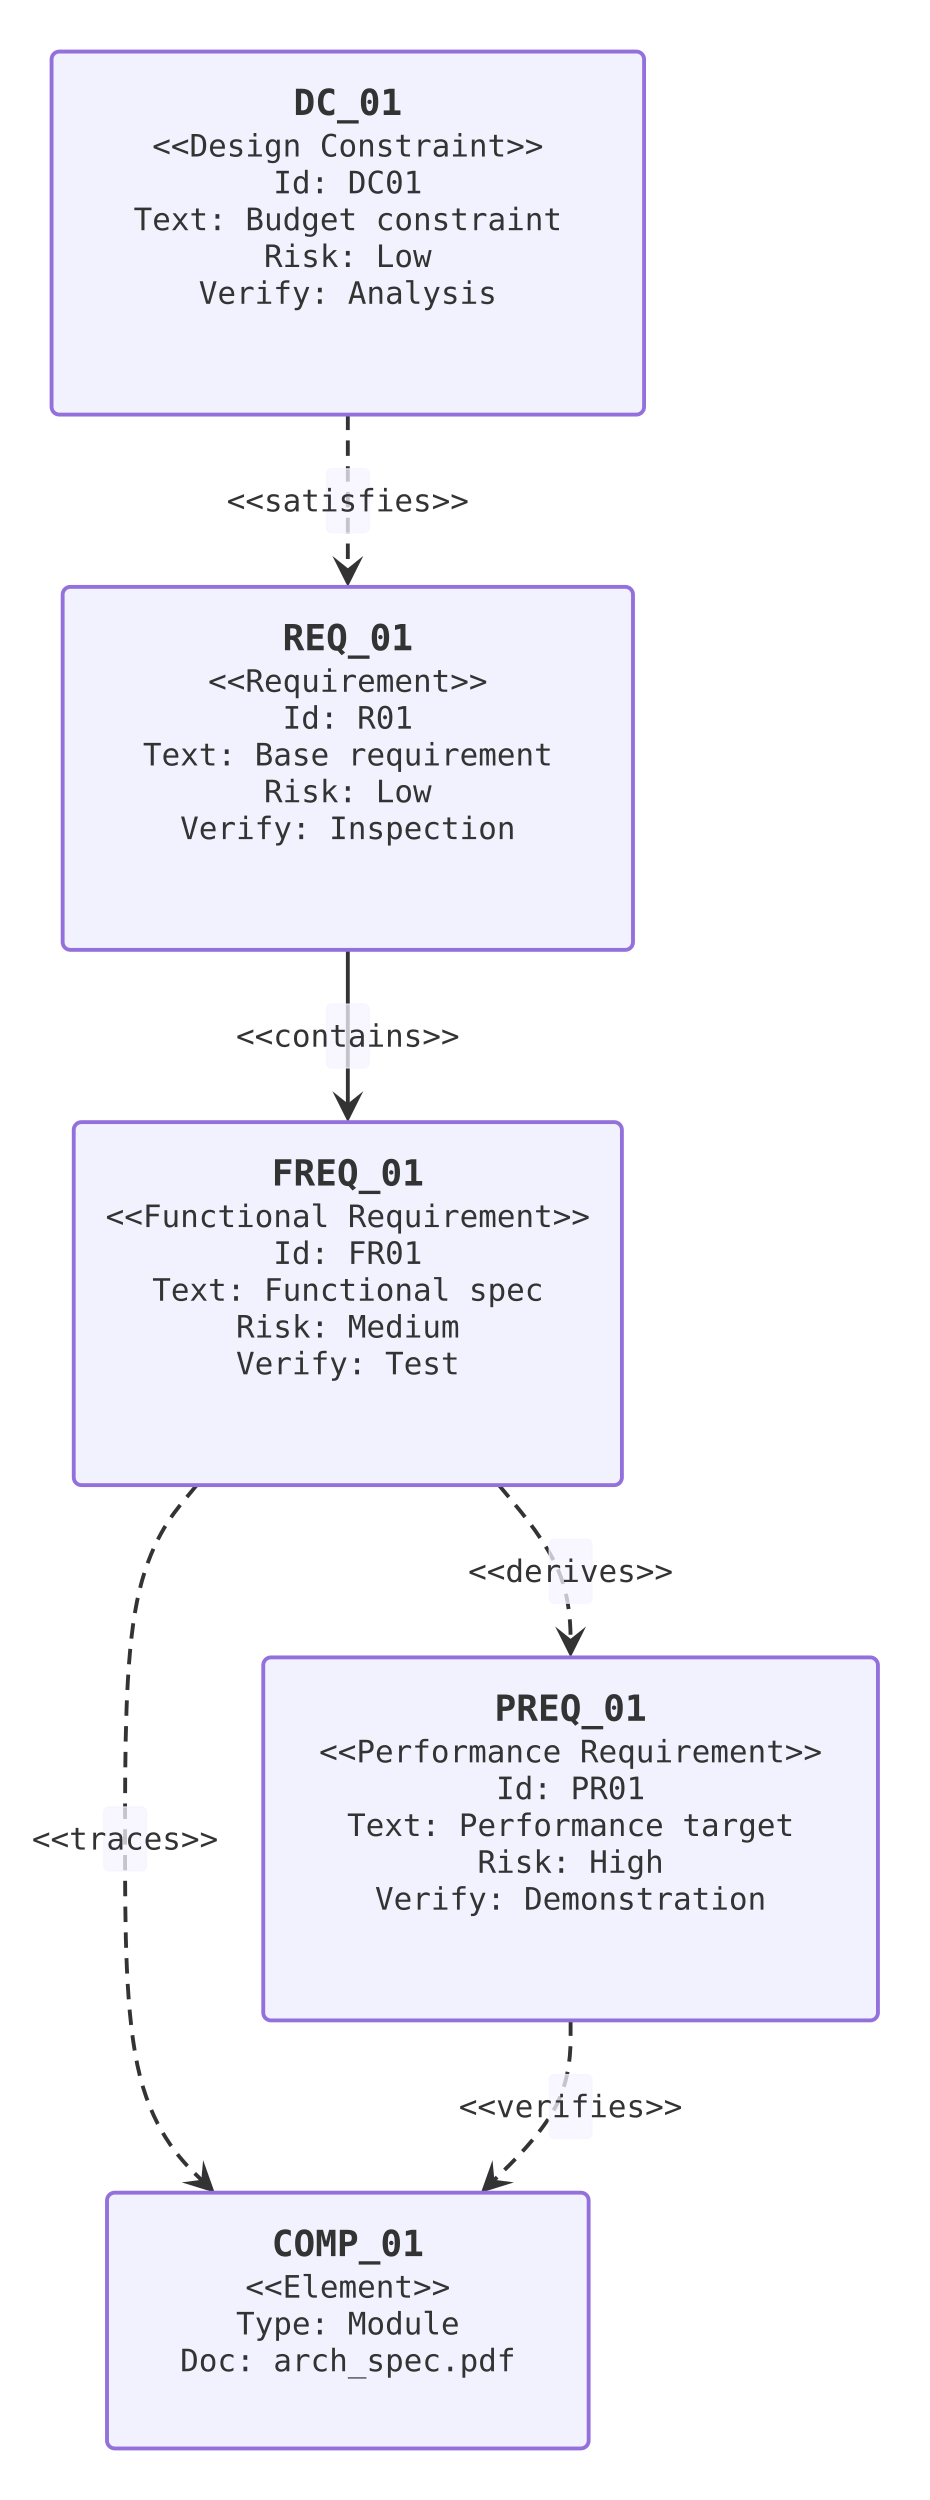
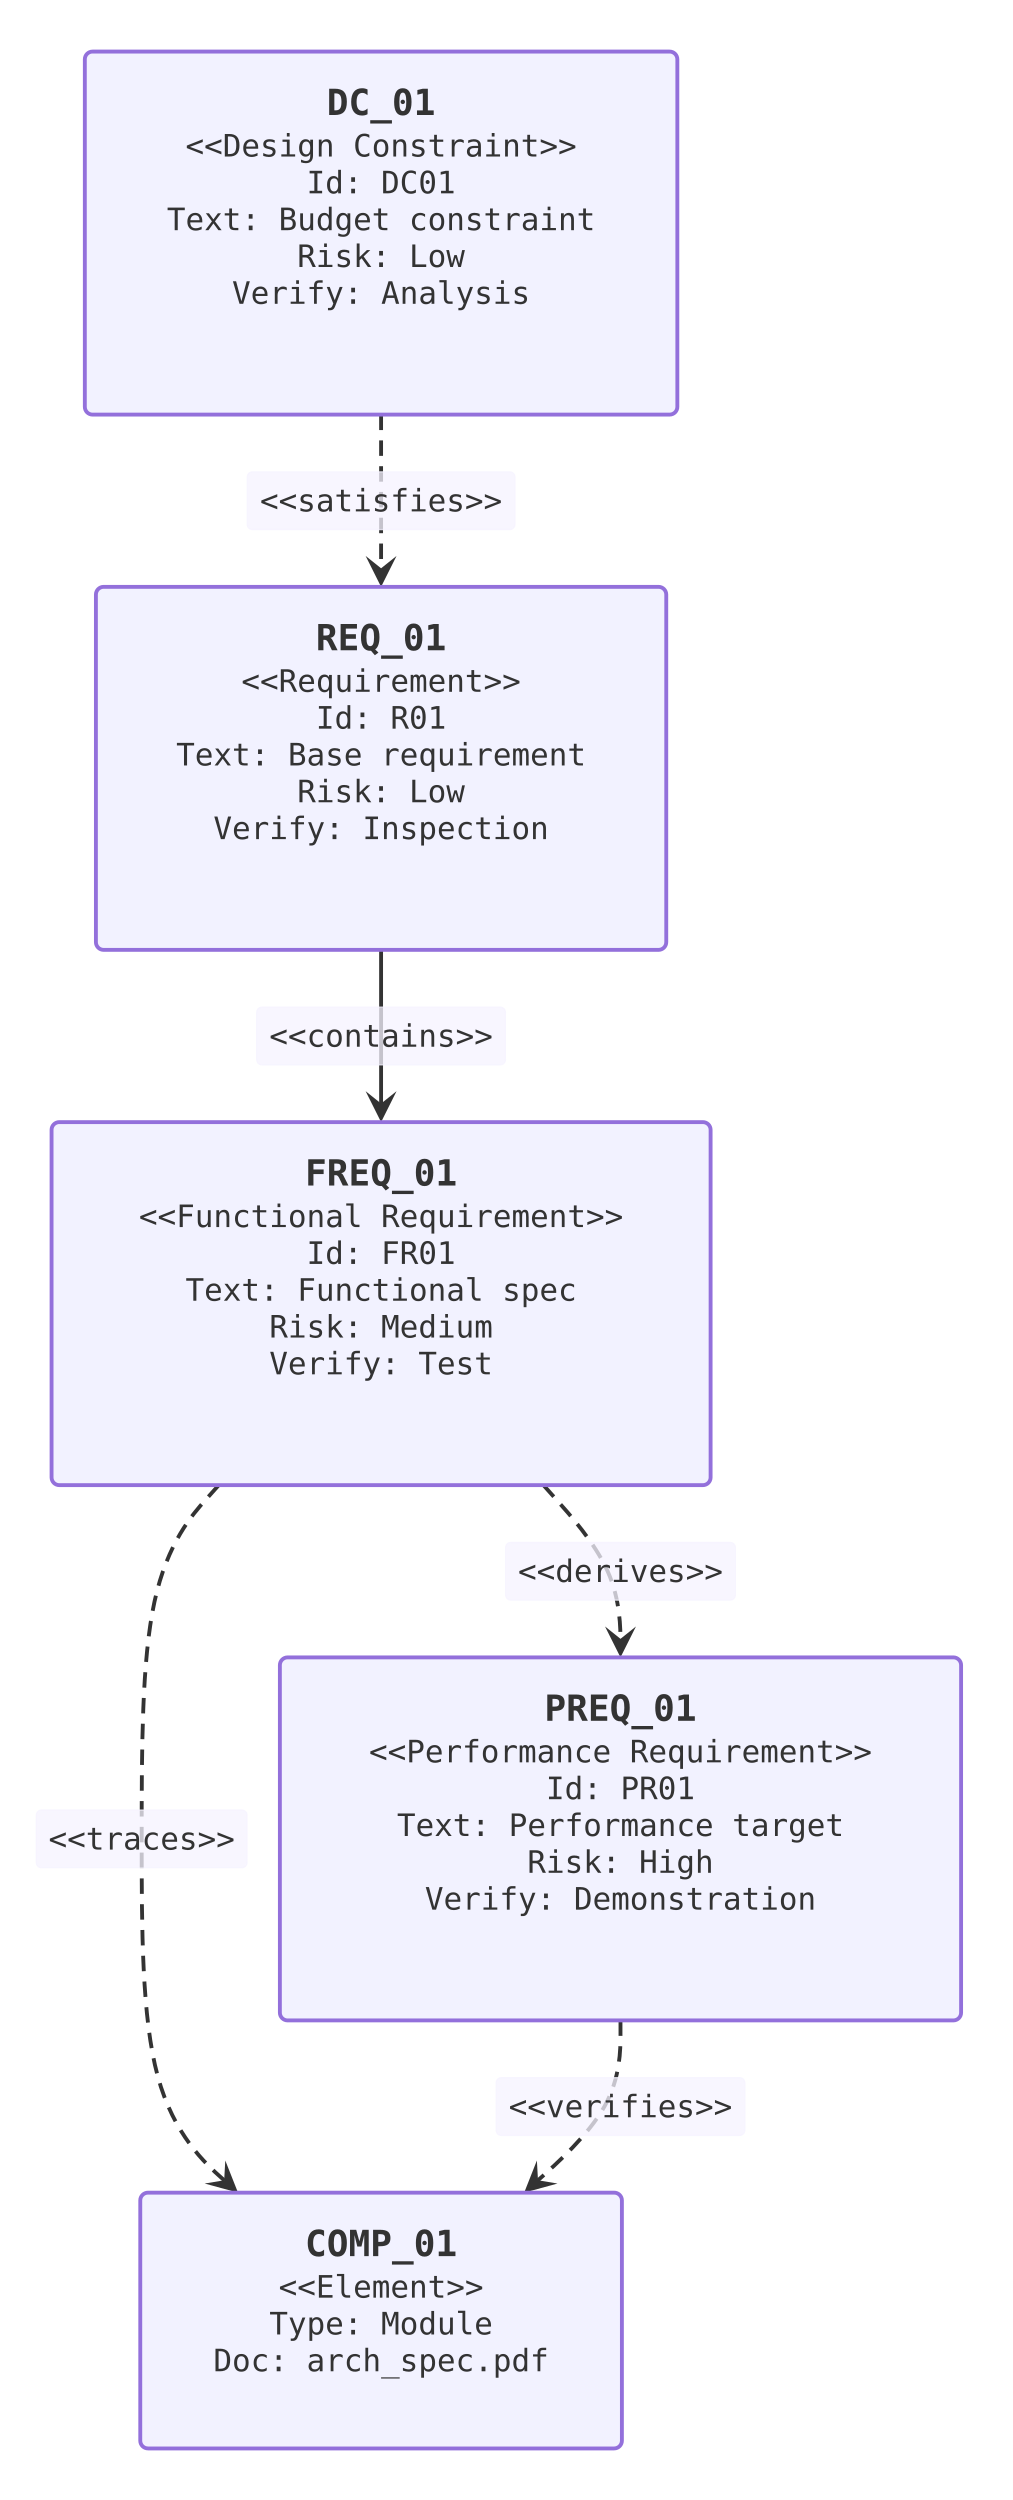
- <svg xmlns="http://www.w3.org/2000/svg" viewBox="0 0 360.5 969.6" width="360.5" height="969.6">
+ <svg xmlns="http://www.w3.org/2000/svg" viewBox="0 0 392.75 969.6" width="392.75" height="969.6">
  <defs>
    <marker id="arrow-point-333333" viewBox="0 0 10 10" refX="8" refY="5" markerWidth="8" markerHeight="8" orient="auto-start-reverse">
      <path d="M10 5 L0 10 L4 5 L0 0 Z" fill="#333333" />
    </marker>
  </defs>
  <g transform="translate(20, 20)">
-     <path d="M114.9 348.4 L114.9 353.97 C114.9 359.53 114.9 370.67 114.9 381.8 C114.9 392.93 114.9 404.07 114.9 409.63 L114.9 412.8" fill="none" stroke="#333333" stroke-width="1.5" marker-end="url(#arrow-point-333333)" />
-     <rect x="106.6" y="369.4" width="16.6" height="24.8" rx="2" ry="2" fill="#f5f3ffbf" stroke="#f5f3ffbf" stroke-width="0.5" />
-     <text x="114.9" y="381.8" text-anchor="middle" dominant-baseline="central" font-size="12px" font-family="'Intel One Mono', 'SF Mono', 'Cascadia Code', 'JetBrains Mono', 'Fira Code', 'Consolas', 'Menlo', monospace" fill="#333333">&lt;&lt;contains&gt;&gt;</text>
-     <path d="M173.5 556 L178.13 561.57 C182.77 567.13 192.03 578.27 196.67 589.4 C201.3 600.53 201.3 611.67 201.3 617.23 L201.3 620.4" fill="none" stroke="#333333" stroke-width="1.5" stroke-dasharray="6 4" marker-end="url(#arrow-point-333333)" />
-     <rect x="193" y="577" width="16.6" height="24.8" rx="2" ry="2" fill="#f5f3ffbf" stroke="#f5f3ffbf" stroke-width="0.5" />
-     <text x="201.3" y="589.4" text-anchor="middle" dominant-baseline="central" font-size="12px" font-family="'Intel One Mono', 'SF Mono', 'Cascadia Code', 'JetBrains Mono', 'Fira Code', 'Consolas', 'Menlo', monospace" fill="#333333">&lt;&lt;derives&gt;&gt;</text>
-     <path d="M114.9 140.8 L114.9 146.37 C114.9 151.93 114.9 163.07 114.9 174.2 C114.9 185.33 114.9 196.47 114.9 202.03 L114.9 205.2" fill="none" stroke="#333333" stroke-width="1.5" stroke-dasharray="6 4" marker-end="url(#arrow-point-333333)" />
-     <rect x="106.6" y="161.8" width="16.6" height="24.8" rx="2" ry="2" fill="#f5f3ffbf" stroke="#f5f3ffbf" stroke-width="0.5" />
-     <text x="114.9" y="174.2" text-anchor="middle" dominant-baseline="central" font-size="12px" font-family="'Intel One Mono', 'SF Mono', 'Cascadia Code', 'JetBrains Mono', 'Fira Code', 'Consolas', 'Menlo', monospace" fill="#333333">&lt;&lt;satisfies&gt;&gt;</text>
-     <path d="M56.3 556 L51.67 561.57 C47.03 567.13 37.77 578.27 33.13 601.13 C28.5 624 28.5 658.6 28.5 693.2 C28.5 727.8 28.5 762.4 34.29 785.27 C40.09 808.13 51.68 819.27 57.47 824.83 L61.54 828.74" fill="none" stroke="#333333" stroke-width="1.5" stroke-dasharray="6 4" marker-end="url(#arrow-point-333333)" />
-     <rect x="20.2" y="680.8" width="16.6" height="24.8" rx="2" ry="2" fill="#f5f3ffbf" stroke="#f5f3ffbf" stroke-width="0.5" />
-     <text x="28.5" y="693.2" text-anchor="middle" dominant-baseline="central" font-size="12px" font-family="'Intel One Mono', 'SF Mono', 'Cascadia Code', 'JetBrains Mono', 'Fira Code', 'Consolas', 'Menlo', monospace" fill="#333333">&lt;&lt;traces&gt;&gt;</text>
-     <path d="M201.3 763.6 L201.3 769.17 C201.3 774.73 201.3 785.87 195.51 797 C189.71 808.13 178.12 819.27 172.33 824.83 L168.26 828.74" fill="none" stroke="#333333" stroke-width="1.5" stroke-dasharray="6 4" marker-end="url(#arrow-point-333333)" />
-     <rect x="193" y="784.6" width="16.6" height="24.8" rx="2" ry="2" fill="#f5f3ffbf" stroke="#f5f3ffbf" stroke-width="0.5" />
-     <text x="201.3" y="797" text-anchor="middle" dominant-baseline="central" font-size="12px" font-family="'Intel One Mono', 'SF Mono', 'Cascadia Code', 'JetBrains Mono', 'Fira Code', 'Consolas', 'Menlo', monospace" fill="#333333">&lt;&lt;verifies&gt;&gt;</text>
-     <rect x="21.5" y="830.4" width="186.8" height="99.2" rx="3" ry="3" fill="#ececffb2" stroke="#9370db" stroke-width="1.5" />
-     <text x="114.9" y="850.16" text-anchor="middle" dominant-baseline="central" font-size="14px" font-family="'Intel One Mono', 'SF Mono', 'Cascadia Code', 'JetBrains Mono', 'Fira Code', 'Consolas', 'Menlo', monospace" fill="#333333" font-weight="bold">COMP_01</text>
-     <text x="114.9" y="866.96" text-anchor="middle" dominant-baseline="central" font-size="12px" font-family="'Intel One Mono', 'SF Mono', 'Cascadia Code', 'JetBrains Mono', 'Fira Code', 'Consolas', 'Menlo', monospace" fill="#333333">&lt;&lt;Element&gt;&gt;</text>
-     <text x="114.9" y="881.24" text-anchor="middle" dominant-baseline="central" font-size="12px" font-family="'Intel One Mono', 'SF Mono', 'Cascadia Code', 'JetBrains Mono', 'Fira Code', 'Consolas', 'Menlo', monospace" fill="#333333">Type: Module</text>
-     <text x="114.9" y="895.52" text-anchor="middle" dominant-baseline="central" font-size="12px" font-family="'Intel One Mono', 'SF Mono', 'Cascadia Code', 'JetBrains Mono', 'Fira Code', 'Consolas', 'Menlo', monospace" fill="#333333">Doc: arch_spec.pdf</text>
-     <rect x="0" y="0" width="229.8" height="140.8" rx="3" ry="3" fill="#ececffb2" stroke="#9370db" stroke-width="1.5" />
-     <text x="114.9" y="19.76" text-anchor="middle" dominant-baseline="central" font-size="14px" font-family="'Intel One Mono', 'SF Mono', 'Cascadia Code', 'JetBrains Mono', 'Fira Code', 'Consolas', 'Menlo', monospace" fill="#333333" font-weight="bold">DC_01</text>
-     <text x="114.9" y="36.56" text-anchor="middle" dominant-baseline="central" font-size="12px" font-family="'Intel One Mono', 'SF Mono', 'Cascadia Code', 'JetBrains Mono', 'Fira Code', 'Consolas', 'Menlo', monospace" fill="#333333">&lt;&lt;Design Constraint&gt;&gt;</text>
-     <text x="114.9" y="50.84" text-anchor="middle" dominant-baseline="central" font-size="12px" font-family="'Intel One Mono', 'SF Mono', 'Cascadia Code', 'JetBrains Mono', 'Fira Code', 'Consolas', 'Menlo', monospace" fill="#333333">Id: DC01</text>
-     <text x="114.9" y="65.12" text-anchor="middle" dominant-baseline="central" font-size="12px" font-family="'Intel One Mono', 'SF Mono', 'Cascadia Code', 'JetBrains Mono', 'Fira Code', 'Consolas', 'Menlo', monospace" fill="#333333">Text: Budget constraint</text>
-     <text x="114.9" y="79.4" text-anchor="middle" dominant-baseline="central" font-size="12px" font-family="'Intel One Mono', 'SF Mono', 'Cascadia Code', 'JetBrains Mono', 'Fira Code', 'Consolas', 'Menlo', monospace" fill="#333333">Risk: Low</text>
-     <text x="114.9" y="93.68" text-anchor="middle" dominant-baseline="central" font-size="12px" font-family="'Intel One Mono', 'SF Mono', 'Cascadia Code', 'JetBrains Mono', 'Fira Code', 'Consolas', 'Menlo', monospace" fill="#333333">Verify: Analysis</text>
-     <rect x="8.6" y="415.2" width="212.6" height="140.8" rx="3" ry="3" fill="#ececffb2" stroke="#9370db" stroke-width="1.5" />
-     <text x="114.9" y="434.96" text-anchor="middle" dominant-baseline="central" font-size="14px" font-family="'Intel One Mono', 'SF Mono', 'Cascadia Code', 'JetBrains Mono', 'Fira Code', 'Consolas', 'Menlo', monospace" fill="#333333" font-weight="bold">FREQ_01</text>
-     <text x="114.9" y="451.76" text-anchor="middle" dominant-baseline="central" font-size="12px" font-family="'Intel One Mono', 'SF Mono', 'Cascadia Code', 'JetBrains Mono', 'Fira Code', 'Consolas', 'Menlo', monospace" fill="#333333">&lt;&lt;Functional Requirement&gt;&gt;</text>
-     <text x="114.9" y="466.04" text-anchor="middle" dominant-baseline="central" font-size="12px" font-family="'Intel One Mono', 'SF Mono', 'Cascadia Code', 'JetBrains Mono', 'Fira Code', 'Consolas', 'Menlo', monospace" fill="#333333">Id: FR01</text>
-     <text x="114.9" y="480.32" text-anchor="middle" dominant-baseline="central" font-size="12px" font-family="'Intel One Mono', 'SF Mono', 'Cascadia Code', 'JetBrains Mono', 'Fira Code', 'Consolas', 'Menlo', monospace" fill="#333333">Text: Functional spec</text>
-     <text x="114.9" y="494.6" text-anchor="middle" dominant-baseline="central" font-size="12px" font-family="'Intel One Mono', 'SF Mono', 'Cascadia Code', 'JetBrains Mono', 'Fira Code', 'Consolas', 'Menlo', monospace" fill="#333333">Risk: Medium</text>
-     <text x="114.9" y="508.88" text-anchor="middle" dominant-baseline="central" font-size="12px" font-family="'Intel One Mono', 'SF Mono', 'Cascadia Code', 'JetBrains Mono', 'Fira Code', 'Consolas', 'Menlo', monospace" fill="#333333">Verify: Test</text>
-     <rect x="82.1" y="622.8" width="238.4" height="140.8" rx="3" ry="3" fill="#ececffb2" stroke="#9370db" stroke-width="1.5" />
-     <text x="201.3" y="642.56" text-anchor="middle" dominant-baseline="central" font-size="14px" font-family="'Intel One Mono', 'SF Mono', 'Cascadia Code', 'JetBrains Mono', 'Fira Code', 'Consolas', 'Menlo', monospace" fill="#333333" font-weight="bold">PREQ_01</text>
-     <text x="201.3" y="659.36" text-anchor="middle" dominant-baseline="central" font-size="12px" font-family="'Intel One Mono', 'SF Mono', 'Cascadia Code', 'JetBrains Mono', 'Fira Code', 'Consolas', 'Menlo', monospace" fill="#333333">&lt;&lt;Performance Requirement&gt;&gt;</text>
-     <text x="201.3" y="673.64" text-anchor="middle" dominant-baseline="central" font-size="12px" font-family="'Intel One Mono', 'SF Mono', 'Cascadia Code', 'JetBrains Mono', 'Fira Code', 'Consolas', 'Menlo', monospace" fill="#333333">Id: PR01</text>
-     <text x="201.3" y="687.92" text-anchor="middle" dominant-baseline="central" font-size="12px" font-family="'Intel One Mono', 'SF Mono', 'Cascadia Code', 'JetBrains Mono', 'Fira Code', 'Consolas', 'Menlo', monospace" fill="#333333">Text: Performance target</text>
-     <text x="201.3" y="702.2" text-anchor="middle" dominant-baseline="central" font-size="12px" font-family="'Intel One Mono', 'SF Mono', 'Cascadia Code', 'JetBrains Mono', 'Fira Code', 'Consolas', 'Menlo', monospace" fill="#333333">Risk: High</text>
-     <text x="201.3" y="716.48" text-anchor="middle" dominant-baseline="central" font-size="12px" font-family="'Intel One Mono', 'SF Mono', 'Cascadia Code', 'JetBrains Mono', 'Fira Code', 'Consolas', 'Menlo', monospace" fill="#333333">Verify: Demonstration</text>
-     <rect x="4.3" y="207.6" width="221.2" height="140.8" rx="3" ry="3" fill="#ececffb2" stroke="#9370db" stroke-width="1.5" />
-     <text x="114.9" y="227.36" text-anchor="middle" dominant-baseline="central" font-size="14px" font-family="'Intel One Mono', 'SF Mono', 'Cascadia Code', 'JetBrains Mono', 'Fira Code', 'Consolas', 'Menlo', monospace" fill="#333333" font-weight="bold">REQ_01</text>
-     <text x="114.9" y="244.16" text-anchor="middle" dominant-baseline="central" font-size="12px" font-family="'Intel One Mono', 'SF Mono', 'Cascadia Code', 'JetBrains Mono', 'Fira Code', 'Consolas', 'Menlo', monospace" fill="#333333">&lt;&lt;Requirement&gt;&gt;</text>
-     <text x="114.9" y="258.44" text-anchor="middle" dominant-baseline="central" font-size="12px" font-family="'Intel One Mono', 'SF Mono', 'Cascadia Code', 'JetBrains Mono', 'Fira Code', 'Consolas', 'Menlo', monospace" fill="#333333">Id: R01</text>
-     <text x="114.9" y="272.72" text-anchor="middle" dominant-baseline="central" font-size="12px" font-family="'Intel One Mono', 'SF Mono', 'Cascadia Code', 'JetBrains Mono', 'Fira Code', 'Consolas', 'Menlo', monospace" fill="#333333">Text: Base requirement</text>
-     <text x="114.9" y="287" text-anchor="middle" dominant-baseline="central" font-size="12px" font-family="'Intel One Mono', 'SF Mono', 'Cascadia Code', 'JetBrains Mono', 'Fira Code', 'Consolas', 'Menlo', monospace" fill="#333333">Risk: Low</text>
-     <text x="114.9" y="301.28" text-anchor="middle" dominant-baseline="central" font-size="12px" font-family="'Intel One Mono', 'SF Mono', 'Cascadia Code', 'JetBrains Mono', 'Fira Code', 'Consolas', 'Menlo', monospace" fill="#333333">Verify: Inspection</text>
+     <path d="M127.8 348.4 L127.8 353.97 C127.8 359.53 127.8 370.67 127.8 381.8 C127.8 392.93 127.8 404.07 127.8 409.63 L127.8 412.8" fill="none" stroke="#333333" stroke-width="1.5" marker-end="url(#arrow-point-333333)" />
+     <rect x="79.57" y="370.6" width="96.46" height="22.4" rx="2" ry="2" fill="#f5f3ffbf" stroke="#f5f3ffbf" stroke-width="0.5" />
+     <text x="127.8" y="381.8" text-anchor="middle" dominant-baseline="central" font-size="12px" font-family="'Intel One Mono', 'SF Mono', 'Cascadia Code', 'JetBrains Mono', 'Fira Code', 'Consolas', 'Menlo', monospace" fill="#333333">&lt;&lt;contains&gt;&gt;</text>
+     <path d="M190.77 556 L195.75 561.57 C200.73 567.13 210.69 578.27 215.67 589.4 C220.65 600.53 220.65 611.67 220.65 617.23 L220.65 620.4" fill="none" stroke="#333333" stroke-width="1.5" stroke-dasharray="6 4" marker-end="url(#arrow-point-333333)" />
+     <rect x="176.11" y="578.2" width="89.09" height="22.4" rx="2" ry="2" fill="#f5f3ffbf" stroke="#f5f3ffbf" stroke-width="0.5" />
+     <text x="220.65" y="589.4" text-anchor="middle" dominant-baseline="central" font-size="12px" font-family="'Intel One Mono', 'SF Mono', 'Cascadia Code', 'JetBrains Mono', 'Fira Code', 'Consolas', 'Menlo', monospace" fill="#333333">&lt;&lt;derives&gt;&gt;</text>
+     <path d="M127.8 140.8 L127.8 146.37 C127.8 151.93 127.8 163.07 127.8 174.2 C127.8 185.33 127.8 196.47 127.8 202.03 L127.8 205.2" fill="none" stroke="#333333" stroke-width="1.5" stroke-dasharray="6 4" marker-end="url(#arrow-point-333333)" />
+     <rect x="75.89" y="163" width="103.83" height="22.4" rx="2" ry="2" fill="#f5f3ffbf" stroke="#f5f3ffbf" stroke-width="0.5" />
+     <text x="127.8" y="174.2" text-anchor="middle" dominant-baseline="central" font-size="12px" font-family="'Intel One Mono', 'SF Mono', 'Cascadia Code', 'JetBrains Mono', 'Fira Code', 'Consolas', 'Menlo', monospace" fill="#333333">&lt;&lt;satisfies&gt;&gt;</text>
+     <path d="M64.83 556 L59.85 561.57 C54.87 567.13 44.91 578.27 39.93 601.13 C34.95 624 34.95 658.6 34.95 693.2 C34.95 727.8 34.95 762.4 41.18 785.27 C47.4 808.13 59.86 819.27 66.09 824.83 L70.52 828.8" fill="none" stroke="#333333" stroke-width="1.5" stroke-dasharray="6 4" marker-end="url(#arrow-point-333333)" />
+     <rect x="-5.91" y="682" width="81.71" height="22.4" rx="2" ry="2" fill="#f5f3ffbf" stroke="#f5f3ffbf" stroke-width="0.5" />
+     <text x="34.95" y="693.2" text-anchor="middle" dominant-baseline="central" font-size="12px" font-family="'Intel One Mono', 'SF Mono', 'Cascadia Code', 'JetBrains Mono', 'Fira Code', 'Consolas', 'Menlo', monospace" fill="#333333">&lt;&lt;traces&gt;&gt;</text>
+     <path d="M220.65 763.6 L220.65 769.17 C220.65 774.73 220.65 785.87 214.42 797 C208.2 808.13 195.74 819.27 189.51 824.83 L185.08 828.8" fill="none" stroke="#333333" stroke-width="1.5" stroke-dasharray="6 4" marker-end="url(#arrow-point-333333)" />
+     <rect x="172.42" y="785.8" width="96.46" height="22.4" rx="2" ry="2" fill="#f5f3ffbf" stroke="#f5f3ffbf" stroke-width="0.5" />
+     <text x="220.65" y="797" text-anchor="middle" dominant-baseline="central" font-size="12px" font-family="'Intel One Mono', 'SF Mono', 'Cascadia Code', 'JetBrains Mono', 'Fira Code', 'Consolas', 'Menlo', monospace" fill="#333333">&lt;&lt;verifies&gt;&gt;</text>
+     <rect x="34.4" y="830.4" width="186.8" height="99.2" rx="3" ry="3" fill="#ececffb2" stroke="#9370db" stroke-width="1.5" />
+     <text x="127.8" y="850.16" text-anchor="middle" dominant-baseline="central" font-size="14px" font-family="'Intel One Mono', 'SF Mono', 'Cascadia Code', 'JetBrains Mono', 'Fira Code', 'Consolas', 'Menlo', monospace" fill="#333333" font-weight="bold">COMP_01</text>
+     <text x="127.8" y="866.96" text-anchor="middle" dominant-baseline="central" font-size="12px" font-family="'Intel One Mono', 'SF Mono', 'Cascadia Code', 'JetBrains Mono', 'Fira Code', 'Consolas', 'Menlo', monospace" fill="#333333">&lt;&lt;Element&gt;&gt;</text>
+     <text x="127.8" y="881.24" text-anchor="middle" dominant-baseline="central" font-size="12px" font-family="'Intel One Mono', 'SF Mono', 'Cascadia Code', 'JetBrains Mono', 'Fira Code', 'Consolas', 'Menlo', monospace" fill="#333333">Type: Module</text>
+     <text x="127.8" y="895.52" text-anchor="middle" dominant-baseline="central" font-size="12px" font-family="'Intel One Mono', 'SF Mono', 'Cascadia Code', 'JetBrains Mono', 'Fira Code', 'Consolas', 'Menlo', monospace" fill="#333333">Doc: arch_spec.pdf</text>
+     <rect x="12.9" y="0" width="229.8" height="140.8" rx="3" ry="3" fill="#ececffb2" stroke="#9370db" stroke-width="1.5" />
+     <text x="127.8" y="19.76" text-anchor="middle" dominant-baseline="central" font-size="14px" font-family="'Intel One Mono', 'SF Mono', 'Cascadia Code', 'JetBrains Mono', 'Fira Code', 'Consolas', 'Menlo', monospace" fill="#333333" font-weight="bold">DC_01</text>
+     <text x="127.8" y="36.56" text-anchor="middle" dominant-baseline="central" font-size="12px" font-family="'Intel One Mono', 'SF Mono', 'Cascadia Code', 'JetBrains Mono', 'Fira Code', 'Consolas', 'Menlo', monospace" fill="#333333">&lt;&lt;Design Constraint&gt;&gt;</text>
+     <text x="127.8" y="50.84" text-anchor="middle" dominant-baseline="central" font-size="12px" font-family="'Intel One Mono', 'SF Mono', 'Cascadia Code', 'JetBrains Mono', 'Fira Code', 'Consolas', 'Menlo', monospace" fill="#333333">Id: DC01</text>
+     <text x="127.8" y="65.12" text-anchor="middle" dominant-baseline="central" font-size="12px" font-family="'Intel One Mono', 'SF Mono', 'Cascadia Code', 'JetBrains Mono', 'Fira Code', 'Consolas', 'Menlo', monospace" fill="#333333">Text: Budget constraint</text>
+     <text x="127.8" y="79.4" text-anchor="middle" dominant-baseline="central" font-size="12px" font-family="'Intel One Mono', 'SF Mono', 'Cascadia Code', 'JetBrains Mono', 'Fira Code', 'Consolas', 'Menlo', monospace" fill="#333333">Risk: Low</text>
+     <text x="127.8" y="93.68" text-anchor="middle" dominant-baseline="central" font-size="12px" font-family="'Intel One Mono', 'SF Mono', 'Cascadia Code', 'JetBrains Mono', 'Fira Code', 'Consolas', 'Menlo', monospace" fill="#333333">Verify: Analysis</text>
+     <rect x="-0" y="415.2" width="255.6" height="140.8" rx="3" ry="3" fill="#ececffb2" stroke="#9370db" stroke-width="1.5" />
+     <text x="127.8" y="434.96" text-anchor="middle" dominant-baseline="central" font-size="14px" font-family="'Intel One Mono', 'SF Mono', 'Cascadia Code', 'JetBrains Mono', 'Fira Code', 'Consolas', 'Menlo', monospace" fill="#333333" font-weight="bold">FREQ_01</text>
+     <text x="127.8" y="451.76" text-anchor="middle" dominant-baseline="central" font-size="12px" font-family="'Intel One Mono', 'SF Mono', 'Cascadia Code', 'JetBrains Mono', 'Fira Code', 'Consolas', 'Menlo', monospace" fill="#333333">&lt;&lt;Functional Requirement&gt;&gt;</text>
+     <text x="127.8" y="466.04" text-anchor="middle" dominant-baseline="central" font-size="12px" font-family="'Intel One Mono', 'SF Mono', 'Cascadia Code', 'JetBrains Mono', 'Fira Code', 'Consolas', 'Menlo', monospace" fill="#333333">Id: FR01</text>
+     <text x="127.8" y="480.32" text-anchor="middle" dominant-baseline="central" font-size="12px" font-family="'Intel One Mono', 'SF Mono', 'Cascadia Code', 'JetBrains Mono', 'Fira Code', 'Consolas', 'Menlo', monospace" fill="#333333">Text: Functional spec</text>
+     <text x="127.8" y="494.6" text-anchor="middle" dominant-baseline="central" font-size="12px" font-family="'Intel One Mono', 'SF Mono', 'Cascadia Code', 'JetBrains Mono', 'Fira Code', 'Consolas', 'Menlo', monospace" fill="#333333">Risk: Medium</text>
+     <text x="127.8" y="508.88" text-anchor="middle" dominant-baseline="central" font-size="12px" font-family="'Intel One Mono', 'SF Mono', 'Cascadia Code', 'JetBrains Mono', 'Fira Code', 'Consolas', 'Menlo', monospace" fill="#333333">Verify: Test</text>
+     <rect x="88.55" y="622.8" width="264.2" height="140.8" rx="3" ry="3" fill="#ececffb2" stroke="#9370db" stroke-width="1.5" />
+     <text x="220.65" y="642.56" text-anchor="middle" dominant-baseline="central" font-size="14px" font-family="'Intel One Mono', 'SF Mono', 'Cascadia Code', 'JetBrains Mono', 'Fira Code', 'Consolas', 'Menlo', monospace" fill="#333333" font-weight="bold">PREQ_01</text>
+     <text x="220.65" y="659.36" text-anchor="middle" dominant-baseline="central" font-size="12px" font-family="'Intel One Mono', 'SF Mono', 'Cascadia Code', 'JetBrains Mono', 'Fira Code', 'Consolas', 'Menlo', monospace" fill="#333333">&lt;&lt;Performance Requirement&gt;&gt;</text>
+     <text x="220.65" y="673.64" text-anchor="middle" dominant-baseline="central" font-size="12px" font-family="'Intel One Mono', 'SF Mono', 'Cascadia Code', 'JetBrains Mono', 'Fira Code', 'Consolas', 'Menlo', monospace" fill="#333333">Id: PR01</text>
+     <text x="220.65" y="687.92" text-anchor="middle" dominant-baseline="central" font-size="12px" font-family="'Intel One Mono', 'SF Mono', 'Cascadia Code', 'JetBrains Mono', 'Fira Code', 'Consolas', 'Menlo', monospace" fill="#333333">Text: Performance target</text>
+     <text x="220.65" y="702.2" text-anchor="middle" dominant-baseline="central" font-size="12px" font-family="'Intel One Mono', 'SF Mono', 'Cascadia Code', 'JetBrains Mono', 'Fira Code', 'Consolas', 'Menlo', monospace" fill="#333333">Risk: High</text>
+     <text x="220.65" y="716.48" text-anchor="middle" dominant-baseline="central" font-size="12px" font-family="'Intel One Mono', 'SF Mono', 'Cascadia Code', 'JetBrains Mono', 'Fira Code', 'Consolas', 'Menlo', monospace" fill="#333333">Verify: Demonstration</text>
+     <rect x="17.2" y="207.6" width="221.2" height="140.8" rx="3" ry="3" fill="#ececffb2" stroke="#9370db" stroke-width="1.5" />
+     <text x="127.8" y="227.36" text-anchor="middle" dominant-baseline="central" font-size="14px" font-family="'Intel One Mono', 'SF Mono', 'Cascadia Code', 'JetBrains Mono', 'Fira Code', 'Consolas', 'Menlo', monospace" fill="#333333" font-weight="bold">REQ_01</text>
+     <text x="127.8" y="244.16" text-anchor="middle" dominant-baseline="central" font-size="12px" font-family="'Intel One Mono', 'SF Mono', 'Cascadia Code', 'JetBrains Mono', 'Fira Code', 'Consolas', 'Menlo', monospace" fill="#333333">&lt;&lt;Requirement&gt;&gt;</text>
+     <text x="127.8" y="258.44" text-anchor="middle" dominant-baseline="central" font-size="12px" font-family="'Intel One Mono', 'SF Mono', 'Cascadia Code', 'JetBrains Mono', 'Fira Code', 'Consolas', 'Menlo', monospace" fill="#333333">Id: R01</text>
+     <text x="127.8" y="272.72" text-anchor="middle" dominant-baseline="central" font-size="12px" font-family="'Intel One Mono', 'SF Mono', 'Cascadia Code', 'JetBrains Mono', 'Fira Code', 'Consolas', 'Menlo', monospace" fill="#333333">Text: Base requirement</text>
+     <text x="127.8" y="287" text-anchor="middle" dominant-baseline="central" font-size="12px" font-family="'Intel One Mono', 'SF Mono', 'Cascadia Code', 'JetBrains Mono', 'Fira Code', 'Consolas', 'Menlo', monospace" fill="#333333">Risk: Low</text>
+     <text x="127.8" y="301.28" text-anchor="middle" dominant-baseline="central" font-size="12px" font-family="'Intel One Mono', 'SF Mono', 'Cascadia Code', 'JetBrains Mono', 'Fira Code', 'Consolas', 'Menlo', monospace" fill="#333333">Verify: Inspection</text>
  </g>
</svg>
